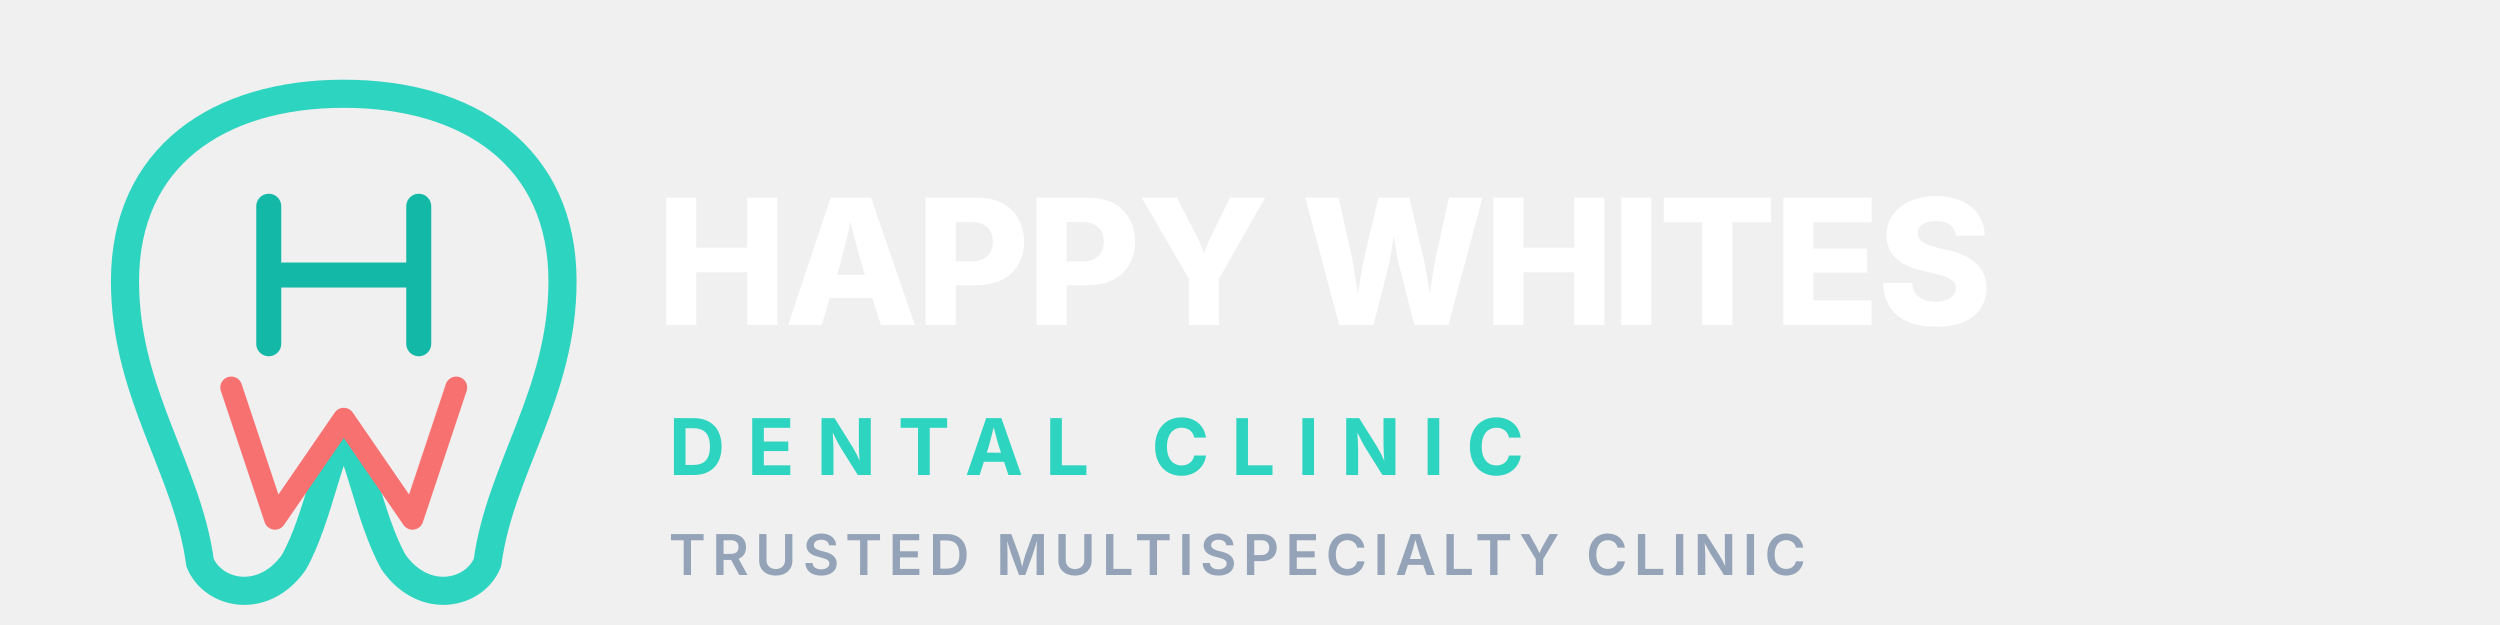
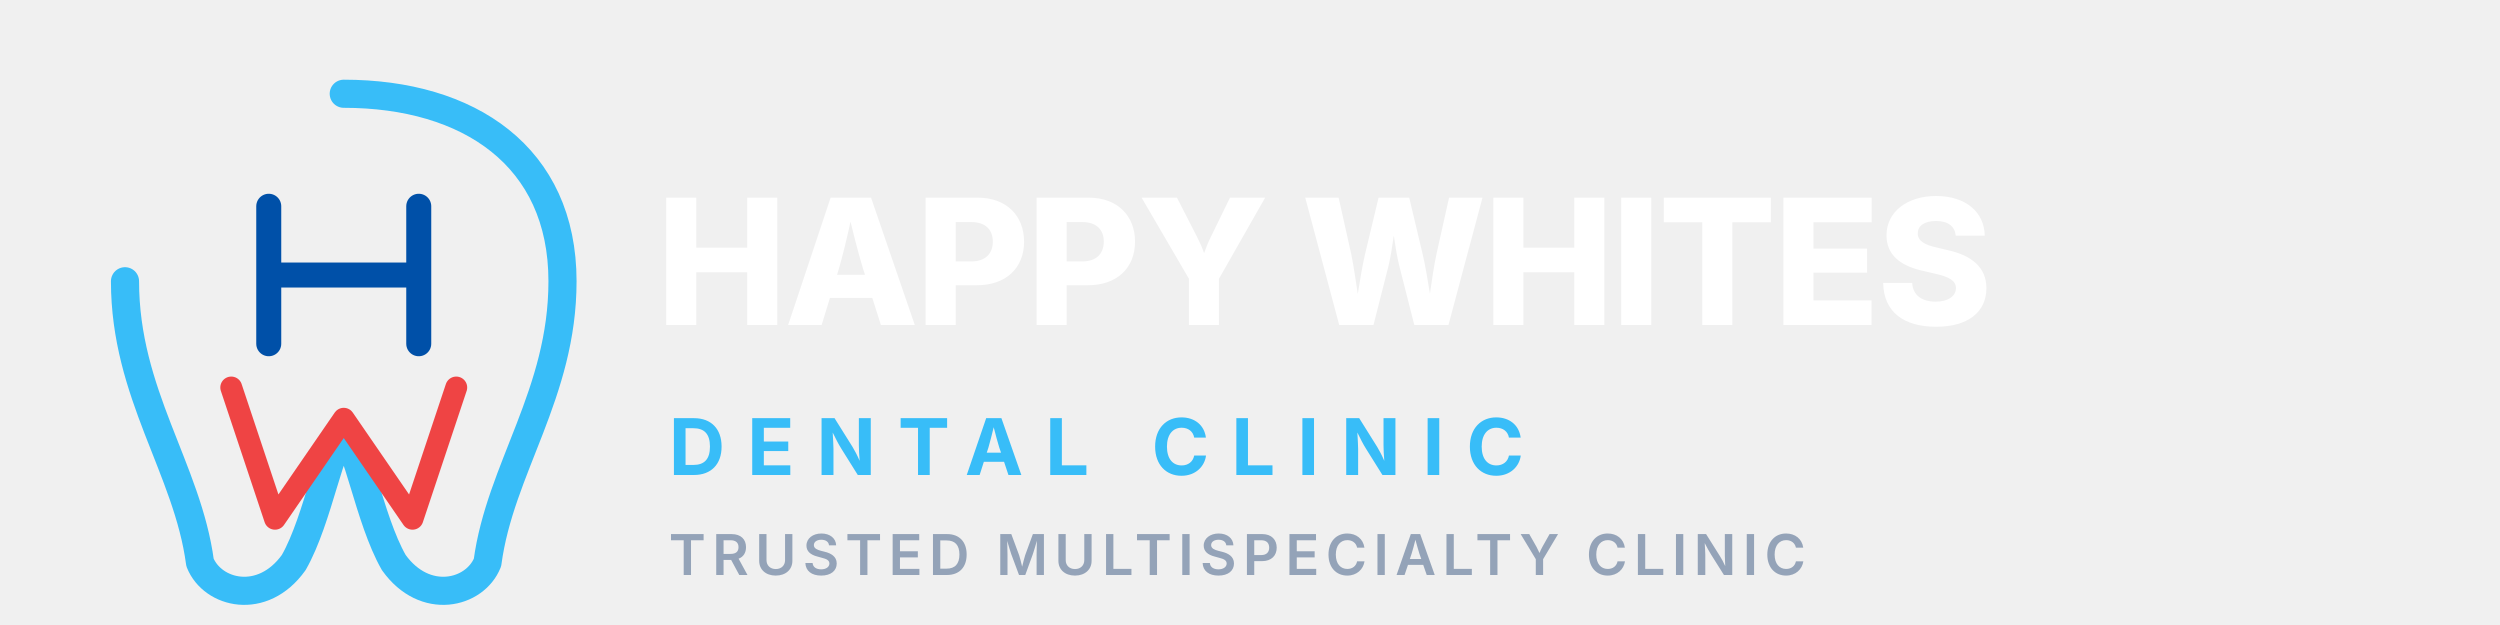
<svg xmlns="http://www.w3.org/2000/svg" viewBox="0 0 400 100" fill="none">
  <g transform="translate(10, 5)">
-     <path d="M 45 10 C 65 10, 80 20, 80 40 C 80 58, 70 70, 68 85 C 66 90, 58 92, 53 85 C 49 78, 47 65, 45 65 C 43 65, 41 78, 37 85 C 32 92, 24 90, 22 85 C 20 70, 10 58, 10 40 C 10 20, 25 10, 45 10 Z" fill="none" stroke="#2DD4BF" stroke-width="4.5" stroke-linecap="round" stroke-linejoin="round" />
-     <path d="M 33 28 L 33 50 M 57 28 L 57 50 M 33 39 L 57 39" stroke="#14B8A6" stroke-width="4" stroke-linecap="round" stroke-linejoin="round" />
-     <path d="M 27 57 L 34 78 L 45 62 L 56 78 L 63 57" stroke="#F87171" stroke-width="3.5" stroke-linecap="round" stroke-linejoin="round" />
+     <path d="M 45 10 C 65 10, 80 20, 80 40 C 80 58, 70 70, 68 85 C 66 90, 58 92, 53 85 C 49 78, 47 65, 45 65 C 43 65, 41 78, 37 85 C 32 92, 24 90, 22 85 C 20 70, 10 58, 10 40 C 10 20, 45 10 Z" fill="none" stroke="#38BDF8" stroke-width="4.5" stroke-linecap="round" stroke-linejoin="round" />
+     <path d="M 33 28 L 33 50 M 57 28 L 57 50 M 33 39 L 57 39" stroke="#0050A8" stroke-width="4" stroke-linecap="round" stroke-linejoin="round" />
+     <path d="M 27 57 L 34 78 L 45 62 L 56 78 L 63 57" stroke="#EF4444" stroke-width="3.5" stroke-linecap="round" stroke-linejoin="round" />
  </g>
  <g transform="translate(105, 18)">
    <text x="0" y="34" font-family="'Plus Jakarta Sans', system-ui, -apple-system, sans-serif" font-weight="800" font-size="28" fill="#FFFFFF" letter-spacing="-0.5">HAPPY WHITES</text>
-     <text x="2" y="58" font-family="'Plus Jakarta Sans', system-ui, -apple-system, sans-serif" font-weight="700" font-size="12.5" fill="#2DD4BF" letter-spacing="3.5">DENTAL CLINIC</text>
+     <text x="2" y="58" font-family="'Plus Jakarta Sans', system-ui, -apple-system, sans-serif" font-weight="700" font-size="12.5" fill="#38BDF8" letter-spacing="3.5">DENTAL CLINIC</text>
    <text x="2" y="74" font-family="'Plus Jakarta Sans', system-ui, -apple-system, sans-serif" font-weight="600" font-size="9" fill="#94A3B8" letter-spacing="1">TRUSTED MULTISPECIALTY CLINIC</text>
  </g>
</svg>
